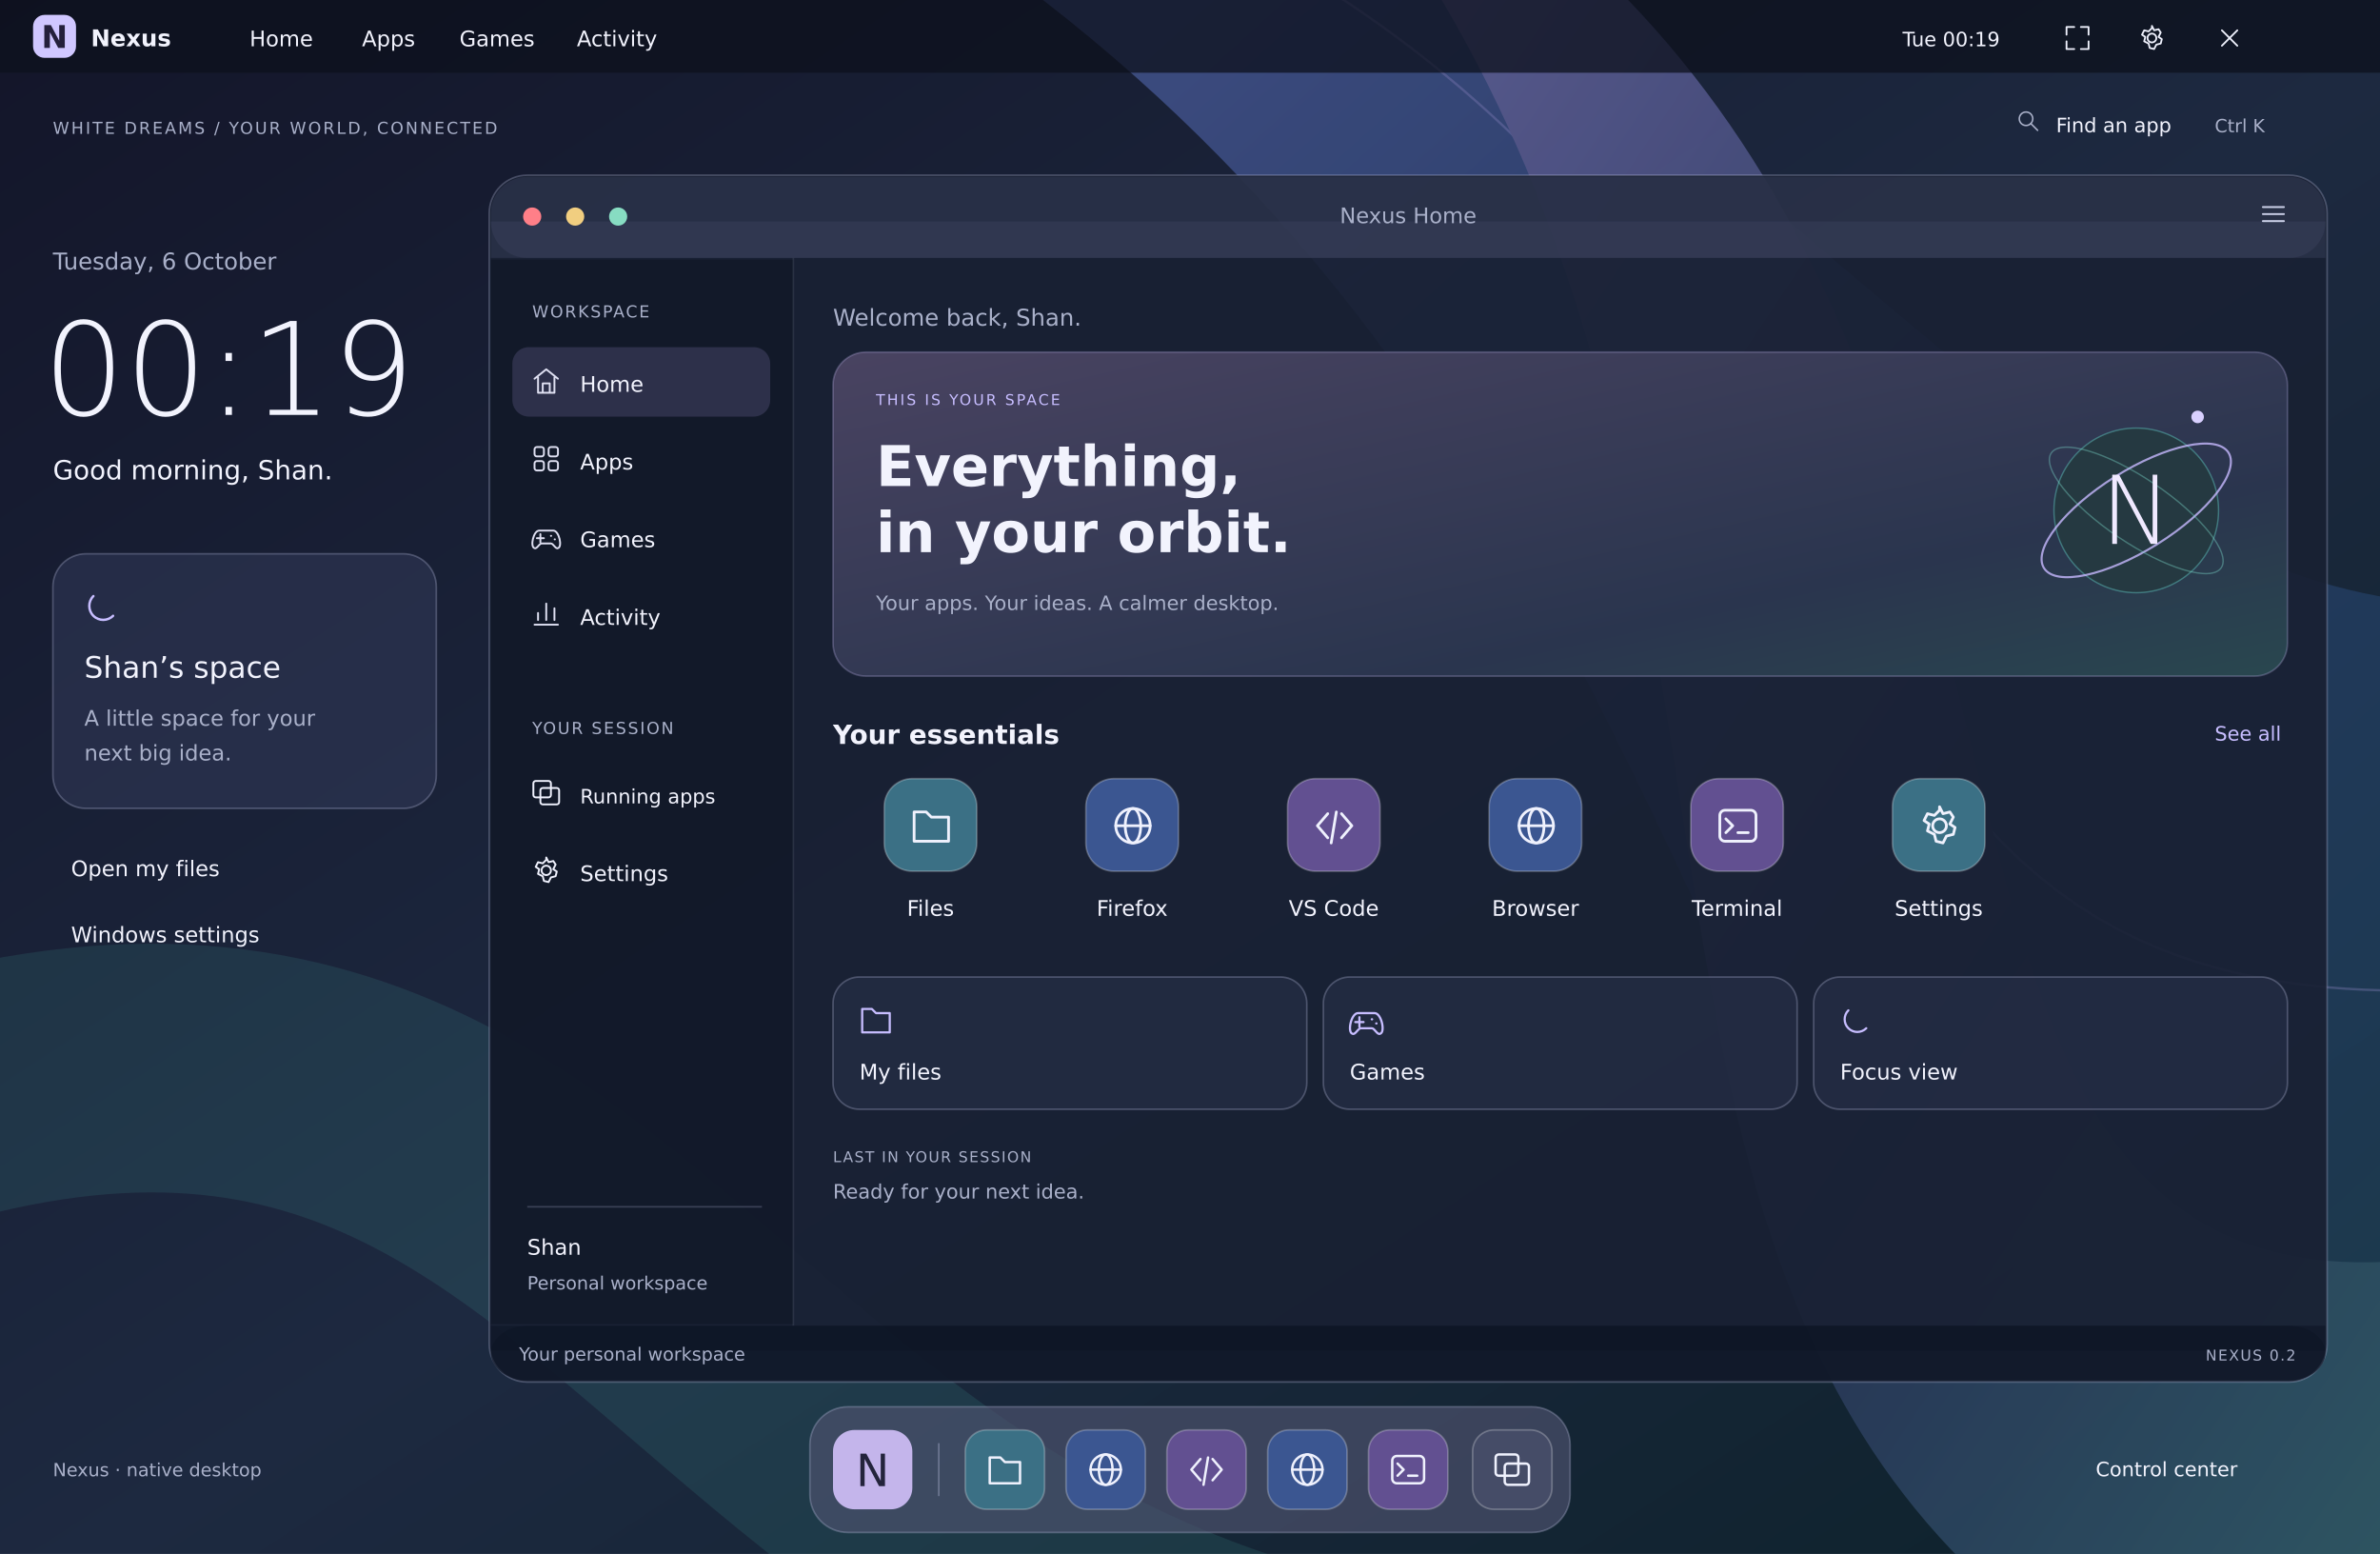
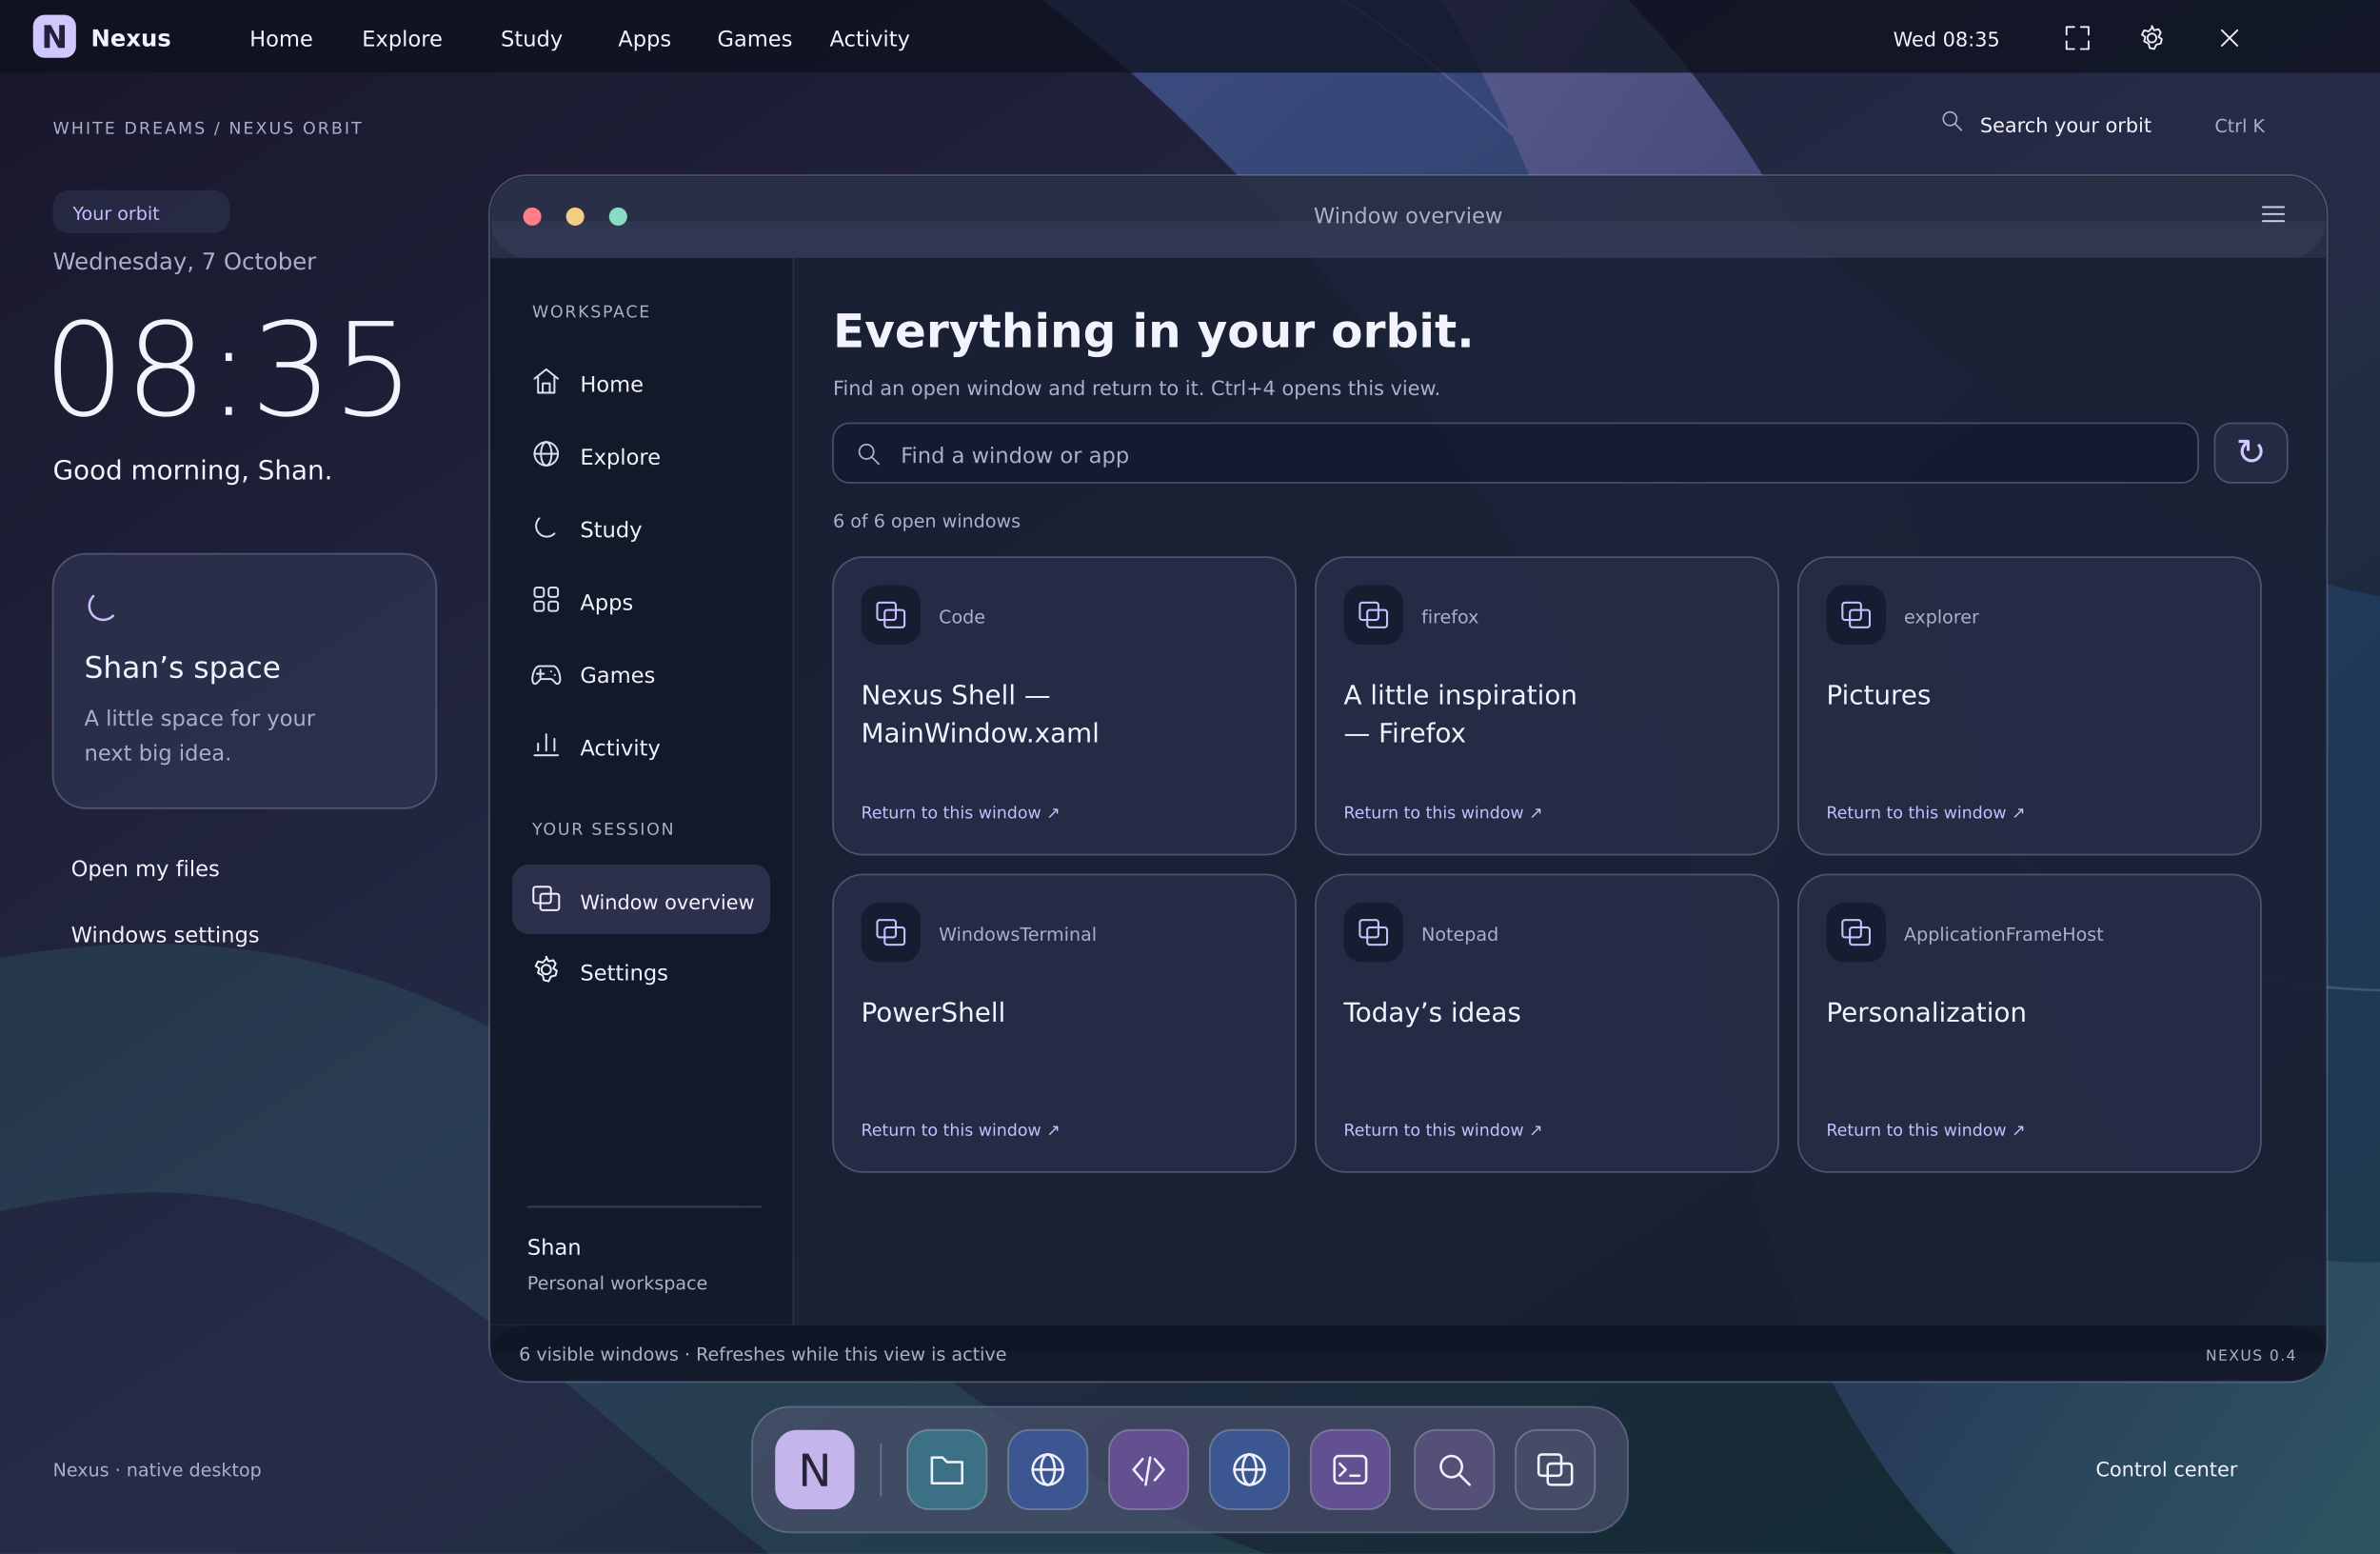
<svg xmlns="http://www.w3.org/2000/svg" width="1440" height="940" viewBox="0 0 1440 940" role="img">
  <defs>
    <linearGradient id="wallpaper" x2="1" y2="1">
-       <stop stop-color="#131529" />
-       <stop offset=".52" stop-color="#1D2940" />
-       <stop offset="1" stop-color="#0D222B" />
+       <stop stop-color="#18162B" />
+       <stop offset=".52" stop-color="#262C47" />
+       <stop offset="1" stop-color="#0F2A2F" />
    </linearGradient>
    <linearGradient id="hero" x2="1" y2="1">
      <stop stop-color="#494361" />
      <stop offset=".7" stop-color="#2A354E" />
      <stop offset="1" stop-color="#29474F" />
    </linearGradient>
  </defs>
  <g font-family="DejaVu Sans, sans-serif">
    <rect x="0" y="0" width="1440" height="940" rx="0" fill="url(#wallpaper)" fill-opacity="1" />
    <g transform="translate(-32,0) scale(.94)" opacity=".85">
      <defs>
        <linearGradient id="ribbon0" x2="1" y2="1">
          <stop offset="0" stop-color="#5360A2" />
          <stop offset="0.5" stop-color="#253C67" />
          <stop offset="1" stop-color="#183D43" />
        </linearGradient>
      </defs>
      <path d="M 430,-160 C 1240,-170 1320,640 1870,310 L 1870,1110 C 970,1200 1360,240 430,-160 Z" fill="url(#ribbon0)" />
      <path d="M 640,-120 C 1400,120 1050,750 1750,620" fill="none" stroke="#978ED1" stroke-opacity="0.376" stroke-width="1.5" />
      <defs>
        <linearGradient id="ribbon2" x2="1" y2="1">
          <stop offset="0" stop-color="#7270AF" />
          <stop offset="0.55" stop-color="#29365B" />
          <stop offset="1" stop-color="#387373" />
        </linearGradient>
      </defs>
      <path d="M 840,-160 C 1530,120 1100,990 1720,780 L 1740,1190 C 840,1060 1340,360 840,-160 Z" fill="url(#ribbon2)" />
      <path d="M -190,780 C 510,430 400,1190 1200,1110" fill="none" stroke="#5DDDCE" stroke-opacity="0.125" stroke-width="160" />
    </g>
    <rect x="0" y="0" width="1440" height="44" rx="0" fill="#0C111D" fill-opacity="0.75" />
    <rect x="20" y="9" width="26" height="26" rx="7" fill="#D0C7FF" fill-opacity="1" />
    <text x="33" y="29" font-size="19" fill="#24203B" font-weight="600" text-anchor="middle">N</text>
    <text x="55" y="28" font-size="14" fill="#F2F3FD" font-weight="600" text-anchor="start">Nexus</text>
    <text x="151" y="28" font-size="13" fill="#F2F3FD" font-weight="400" text-anchor="start">Home</text>
-     <text x="219" y="28" font-size="13" fill="#F2F3FD" font-weight="400" text-anchor="start">Apps</text>
-     <text x="278" y="28" font-size="13" fill="#F2F3FD" font-weight="400" text-anchor="start">Games</text>
-     <text x="349" y="28" font-size="13" fill="#F2F3FD" font-weight="400" text-anchor="start">Activity</text>
-     <text x="1210" y="28" font-size="12" fill="#F2F3FD" font-weight="400" text-anchor="end">Tue  00:19</text>
+     <text x="219" y="28" font-size="13" fill="#F2F3FD" font-weight="400" text-anchor="start">Explore</text>
+     <text x="303" y="28" font-size="13" fill="#F2F3FD" font-weight="400" text-anchor="start">Study</text>
+     <text x="374" y="28" font-size="13" fill="#F2F3FD" font-weight="400" text-anchor="start">Apps</text>
+     <text x="434" y="28" font-size="13" fill="#F2F3FD" font-weight="400" text-anchor="start">Games</text>
+     <text x="502" y="28" font-size="13" fill="#F2F3FD" font-weight="400" text-anchor="start">Activity</text>
+     <text x="1210" y="28" font-size="12" fill="#F2F3FD" font-weight="400" text-anchor="end">Wed  08:35</text>
    <g transform="translate(1249,15) scale(0.6666667)" fill="none" stroke="#EFF1FD" stroke-width="1.6" stroke-linecap="round" stroke-linejoin="round">
      <path d="M2 9V2h7m6 0h7v7M2 15v7h7m6 0h7v-7" />
    </g>
    <g transform="translate(1294,15) scale(0.6666667)" fill="none" stroke="#EFF1FD" stroke-width="1.6" stroke-linecap="round" stroke-linejoin="round">
      <circle cx="12" cy="12" r="4" />
      <path d="m12 1 2 4 4-1 2 3-2 4 3 2-1 4-4 1-2 4-4-1-1-4-4-2 1-4-3-2 2-4 4 1 3-3Z" />
    </g>
    <g transform="translate(1341,15) scale(0.6666667)" fill="none" stroke="#EFF1FD" stroke-width="1.6" stroke-linecap="round" stroke-linejoin="round">
      <path d="m5 5 14 14M5 19 19 5" />
    </g>
-     <text x="32" y="81" font-size="10" fill="#A9B0C9" font-weight="400" text-anchor="start" letter-spacing="1.2">WHITE DREAMS  /  YOUR WORLD, CONNECTED</text>
-     <g transform="translate(1220,66) scale(0.5833333)" fill="none" stroke="#A9B0C9" stroke-width="1.6" stroke-linecap="round" stroke-linejoin="round">
+     <text x="32" y="81" font-size="10" fill="#A9B0C9" font-weight="400" text-anchor="start" letter-spacing="1.2">WHITE DREAMS  /  NEXUS ORBIT</text>
+     <g transform="translate(1174,66) scale(0.5833333)" fill="none" stroke="#A9B0C9" stroke-width="1.6" stroke-linecap="round" stroke-linejoin="round">
      <circle cx="10" cy="10" r="7" />
      <path d="m15 15 7 7" />
    </g>
-     <text x="1244" y="80" font-size="12" fill="#F2F3FD" font-weight="400" text-anchor="start">Find an app</text>
+     <text x="1198" y="80" font-size="12" fill="#F2F3FD" font-weight="400" text-anchor="start">Search your orbit</text>
    <text x="1340" y="80" font-size="11" fill="#A9B0C9" font-weight="400" text-anchor="start">Ctrl K</text>
-     <text x="32" y="163" font-size="14" fill="#A9B0C9" font-weight="400" text-anchor="start">Tuesday, 6 October</text>
-     <text x="26" y="251" font-size="78" fill="#F2F3FD" font-weight="300" text-anchor="start">00:19</text>
+     <rect x="32" y="115" width="107" height="26" rx="10" fill="#3E4565" fill-opacity="0.35" />
+     <text x="44" y="133" font-size="11" fill="#C7BDFF" font-weight="400" text-anchor="start">Your orbit</text>
+     <text x="32" y="163" font-size="14" fill="#A9B0C9" font-weight="400" text-anchor="start">Wednesday, 7 October</text>
+     <text x="26" y="251" font-size="78" fill="#F2F3FD" font-weight="300" text-anchor="start">08:35</text>
    <text x="32" y="290" font-size="16" fill="#F2F3FD" font-weight="400" text-anchor="start">Good morning, Shan.</text>
    <rect x="32" y="335" width="232" height="154" rx="20" fill="#353C5C" fill-opacity="0.5" stroke="#D9DEFF" stroke-opacity=".25" />
    <g transform="translate(51,356) scale(0.9166667)" fill="none" stroke="#C7BDFF" stroke-width="1.6" stroke-linecap="round" stroke-linejoin="round">
      <path d="M19 18a9 9 0 0 1-13-13 9 9 0 1 0 13 13Z" />
    </g>
    <text x="51" y="410" font-size="18" fill="#F2F3FD" font-weight="400" text-anchor="start">Shan’s space</text>
    <text x="51" y="439" font-size="13" fill="#A9B0C9" font-weight="400" text-anchor="start">A little space for your</text>
    <text x="51" y="460" font-size="13" fill="#A9B0C9" font-weight="400" text-anchor="start">next big idea.</text>
    <text x="43" y="530" font-size="13" fill="#F2F3FD" font-weight="400" text-anchor="start">Open my files</text>
    <text x="43" y="570" font-size="13" fill="#F2F3FD" font-weight="400" text-anchor="start">Windows settings</text>
    <rect x="296" y="106" width="1112" height="730" rx="23" fill="#192033" fill-opacity="0.91" stroke="#D9DEFF" stroke-opacity=".25" />
    <rect x="297" y="107" width="1110" height="49" rx="22" fill="#3C435F" fill-opacity="0.44" />
    <rect x="297" y="134" width="1110" height="22" rx="0" fill="#3C435F" fill-opacity="0.44" />
    <circle cx="322" cy="131" r="5.5" fill="#FF7F88" />
    <circle cx="348" cy="131" r="5.5" fill="#F1CE80" />
    <circle cx="374" cy="131" r="5.5" fill="#87DCC2" />
-     <text x="852" y="135" font-size="13" fill="#A9B0C9" font-weight="400" text-anchor="middle">Nexus Home</text>
+     <text x="852" y="135" font-size="13" fill="#A9B0C9" font-weight="400" text-anchor="middle">Window overview</text>
    <g transform="translate(1367,121) scale(0.7083333)" fill="none" stroke="#CBD0E8" stroke-width="1.6" stroke-linecap="round" stroke-linejoin="round">
      <path d="M3 6h18M3 12h18M3 18h18" />
    </g>
    <rect x="297" y="157" width="183" height="644" rx="0" fill="#0D1321" fill-opacity="0.5" />
    <path d="M480 156v646" stroke="#D9DEFF" stroke-opacity=".1" />
    <text x="322" y="192" font-size="10" fill="#A9B0C9" font-weight="400" text-anchor="start" letter-spacing="1.0">WORKSPACE</text>
-     <rect x="310" y="210" width="156" height="42" rx="10" fill="#BEABF8" fill-opacity="0.16" />
    <g transform="translate(322,222) scale(0.7083333)" fill="none" stroke="#DEDFF1" stroke-width="1.6" stroke-linecap="round" stroke-linejoin="round">
      <path d="m2 10 10-8 10 8M5 9v13h14V9m-10 13v-8h6v8" />
    </g>
    <text x="351" y="237" font-size="13" fill="#F2F3FD" font-weight="400" text-anchor="start">Home</text>
-     <g transform="translate(322,269) scale(0.7083333)" fill="none" stroke="#DEDFF1" stroke-width="1.6" stroke-linecap="round" stroke-linejoin="round">
+     <g transform="translate(322,266) scale(0.7083333)" fill="none" stroke="#DEDFF1" stroke-width="1.6" stroke-linecap="round" stroke-linejoin="round">
+       <circle cx="12" cy="12" r="10" />
+       <ellipse cx="12" cy="12" rx="4.5" ry="10" />
+       <path d="M2 12h20" />
+     </g>
+     <text x="351" y="281" font-size="13" fill="#F2F3FD" font-weight="400" text-anchor="start">Explore</text>
+     <g transform="translate(322,310) scale(0.7083333)" fill="none" stroke="#DEDFF1" stroke-width="1.6" stroke-linecap="round" stroke-linejoin="round">
+       <path d="M19 18a9 9 0 0 1-13-13 9 9 0 1 0 13 13Z" />
+     </g>
+     <text x="351" y="325" font-size="13" fill="#F2F3FD" font-weight="400" text-anchor="start">Study</text>
+     <g transform="translate(322,354) scale(0.7083333)" fill="none" stroke="#DEDFF1" stroke-width="1.6" stroke-linecap="round" stroke-linejoin="round">
      <rect x="2" y="2" width="8" height="8" rx="2" />
      <rect x="14" y="2" width="8" height="8" rx="2" />
      <rect x="2" y="14" width="8" height="8" rx="2" />
      <rect x="14" y="14" width="8" height="8" rx="2" />
    </g>
-     <text x="351" y="284" font-size="13" fill="#F2F3FD" font-weight="400" text-anchor="start">Apps</text>
-     <g transform="translate(322,316) scale(0.7083333)" fill="none" stroke="#DEDFF1" stroke-width="1.6" stroke-linecap="round" stroke-linejoin="round">
+     <text x="351" y="369" font-size="13" fill="#F2F3FD" font-weight="400" text-anchor="start">Apps</text>
+     <g transform="translate(322,398) scale(0.7083333)" fill="none" stroke="#DEDFF1" stroke-width="1.6" stroke-linecap="round" stroke-linejoin="round">
      <path d="M6 7h12c5 0 8 14 4 15-2 1-4-4-6-4H8c-2 0-4 5-6 4C-2 21 1 7 6 7Z" />
      <path d="M7 10v7m-3-3.5h6m6-2h.2m3 3h.2" />
    </g>
-     <text x="351" y="331" font-size="13" fill="#F2F3FD" font-weight="400" text-anchor="start">Games</text>
-     <g transform="translate(322,363) scale(0.7083333)" fill="none" stroke="#DEDFF1" stroke-width="1.6" stroke-linecap="round" stroke-linejoin="round">
+     <text x="351" y="413" font-size="13" fill="#F2F3FD" font-weight="400" text-anchor="start">Games</text>
+     <g transform="translate(322,442) scale(0.7083333)" fill="none" stroke="#DEDFF1" stroke-width="1.6" stroke-linecap="round" stroke-linejoin="round">
      <path d="M2 21h20M5 17v-6m7 6V3m7 14V7" />
    </g>
-     <text x="351" y="378" font-size="13" fill="#F2F3FD" font-weight="400" text-anchor="start">Activity</text>
-     <text x="322" y="444" font-size="10" fill="#A9B0C9" font-weight="400" text-anchor="start" letter-spacing="1.0">YOUR SESSION</text>
-     <g transform="translate(322,471) scale(0.7083333)" fill="none" stroke="#EFF1FD" stroke-width="1.6" stroke-linecap="round" stroke-linejoin="round">
-       <rect x="1" y="2" width="15" height="14" rx="2" />
-       <rect x="7" y="8" width="16" height="14" rx="2" />
-     </g>
-     <text x="351" y="486" font-size="12" fill="#F2F3FD" font-weight="400" text-anchor="start">Running apps</text>
-     <g transform="translate(322,518) scale(0.7083333)" fill="none" stroke="#EFF1FD" stroke-width="1.6" stroke-linecap="round" stroke-linejoin="round">
+     <text x="351" y="457" font-size="13" fill="#F2F3FD" font-weight="400" text-anchor="start">Activity</text>
+     <text x="322" y="505" font-size="10" fill="#A9B0C9" font-weight="400" text-anchor="start" letter-spacing="1.0">YOUR SESSION</text>
+     <rect x="310" y="523" width="156" height="42" rx="10" fill="#BEABF8" fill-opacity="0.16" />
+     <g transform="translate(322,535) scale(0.7083333)" fill="none" stroke="#EFF1FD" stroke-width="1.6" stroke-linecap="round" stroke-linejoin="round">
+       <rect x="1" y="2" width="15" height="14" rx="2" />
+       <rect x="7" y="8" width="16" height="14" rx="2" />
+     </g>
+     <text x="351" y="550" font-size="12" fill="#F2F3FD" font-weight="400" text-anchor="start">Window overview</text>
+     <g transform="translate(322,578) scale(0.7083333)" fill="none" stroke="#EFF1FD" stroke-width="1.6" stroke-linecap="round" stroke-linejoin="round">
      <circle cx="12" cy="12" r="4" />
      <path d="m12 1 2 4 4-1 2 3-2 4 3 2-1 4-4 1-2 4-4-1-1-4-4-2 1-4-3-2 2-4 4 1 3-3Z" />
    </g>
-     <text x="351" y="533" font-size="13" fill="#F2F3FD" font-weight="400" text-anchor="start">Settings</text>
+     <text x="351" y="593" font-size="13" fill="#F2F3FD" font-weight="400" text-anchor="start">Settings</text>
    <path d="M319 730h142" stroke="#D9DEFF" stroke-opacity=".2" />
    <text x="319" y="759" font-size="13" fill="#F2F3FD" font-weight="400" text-anchor="start">Shan</text>
    <text x="319" y="780" font-size="11" fill="#A9B0C9" font-weight="400" text-anchor="start">Personal workspace</text>
-     <text x="504" y="197" font-size="14" fill="#A9B0C9" font-weight="400" text-anchor="start">Welcome back, Shan.</text>
-     <rect x="504" y="213" width="880" height="196" rx="20" fill="url(#hero)" fill-opacity="1" stroke="#D2C7FF" stroke-opacity=".25" />
-     <text x="530" y="245" font-size="9" fill="#C7BDFF" font-weight="400" text-anchor="start" letter-spacing="1.2">THIS IS YOUR SPACE</text>
-     <text x="530" y="294" font-size="34" fill="#F2F3FD" font-weight="600" text-anchor="start">Everything,</text>
-     <text x="530" y="334" font-size="34" fill="#F2F3FD" font-weight="600" text-anchor="start">in your orbit.</text>
-     <text x="530" y="369" font-size="12" fill="#A9B0C9" font-weight="400" text-anchor="start">Your apps. Your ideas. A calmer desktop.</text>
-     <g transform="translate(1225,237) scale(.844)">
-       <circle cx="80" cy="85" r="59" fill="#253941" stroke="#5BBAB7" stroke-opacity=".5" />
-       <ellipse cx="80" cy="85" rx="78" ry="28.5" transform="rotate(-32 80 85)" fill="none" stroke="#C6B9FF" stroke-opacity=".8" stroke-width="1.5" />
-       <ellipse cx="80" cy="85" rx="73.5" ry="23" transform="rotate(34 80 85)" fill="none" stroke="#7EE0D0" stroke-opacity=".38" />
-       <text x="80" y="109" font-size="68" fill="#F0E9FF" font-weight="300" text-anchor="middle">N</text>
-       <circle cx="124" cy="18" r="4.5" fill="#D9D0FF" />
-     </g>
-     <text x="504" y="450" font-size="16" fill="#F2F3FD" font-weight="600" text-anchor="start">Your essentials</text>
-     <text x="1340" y="448" font-size="12" fill="#C7BDFF" font-weight="400" text-anchor="start">See all</text>
-     <rect x="535" y="471" width="56" height="56" rx="17" fill="#3B7085" fill-opacity="1" stroke="#FFFFFF" stroke-opacity=".25" />
-     <g transform="translate(551,487) scale(1.041667)" fill="none" stroke="#EFF1FD" stroke-width="1.6" stroke-linecap="round" stroke-linejoin="round">
+     <text x="504" y="210" font-size="28" fill="#F2F3FD" font-weight="600" text-anchor="start">Everything in your orbit.</text>
+     <text x="504" y="239" font-size="12" fill="#A9B0C9" font-weight="400" text-anchor="start">Find an open window and return to it. Ctrl+4 opens this view.</text>
+     <rect x="504" y="256" width="826" height="36" rx="10" fill="#141B30" fill-opacity="0.9" stroke="#D9DEFF" stroke-opacity=".25" />
+     <g transform="translate(518,267) scale(0.625)" fill="none" stroke="#A9B0C9" stroke-width="1.6" stroke-linecap="round" stroke-linejoin="round">
+       <circle cx="10" cy="10" r="7" />
+       <path d="m15 15 7 7" />
+     </g>
+     <text x="545" y="280" font-size="13" fill="#A9B0C9" font-weight="400" text-anchor="start">Find a window or app</text>
+     <rect x="1340" y="256" width="44" height="36" rx="10" fill="#252D45" fill-opacity="0.8" stroke="#D9DEFF" stroke-opacity=".25" />
+     <text x="1362" y="281" font-size="22" fill="#D2C7FF" font-weight="400" text-anchor="middle">↻</text>
+     <text x="504" y="319" font-size="11" fill="#A9B0C9" font-weight="400" text-anchor="start">6 of 6 open windows</text>
+     <rect x="504" y="337" width="280" height="180" rx="18" fill="#252D45" fill-opacity="0.94" stroke="#D9DEFF" stroke-opacity=".25" />
+     <rect x="521" y="354" width="36" height="36" rx="11" fill="#151D30" fill-opacity="1" />
+     <g transform="translate(530,363) scale(0.75)" fill="none" stroke="#C7BDFF" stroke-width="1.6" stroke-linecap="round" stroke-linejoin="round">
+       <rect x="1" y="2" width="15" height="14" rx="2" />
+       <rect x="7" y="8" width="16" height="14" rx="2" />
+     </g>
+     <text x="568" y="377" font-size="11" fill="#A9B0C9" font-weight="400" text-anchor="start">Code</text>
+     <text x="521" y="426" font-size="16" fill="#F2F3FD" font-weight="400" text-anchor="start">Nexus Shell —</text>
+     <text x="521" y="449" font-size="16" fill="#F2F3FD" font-weight="400" text-anchor="start">MainWindow.xaml</text>
+     <text x="521" y="495" font-size="10" fill="#C7BDFF" font-weight="400" text-anchor="start">Return to this window ↗</text>
+     <rect x="796" y="337" width="280" height="180" rx="18" fill="#252D45" fill-opacity="0.94" stroke="#D9DEFF" stroke-opacity=".25" />
+     <rect x="813" y="354" width="36" height="36" rx="11" fill="#151D30" fill-opacity="1" />
+     <g transform="translate(822,363) scale(0.75)" fill="none" stroke="#C7BDFF" stroke-width="1.6" stroke-linecap="round" stroke-linejoin="round">
+       <rect x="1" y="2" width="15" height="14" rx="2" />
+       <rect x="7" y="8" width="16" height="14" rx="2" />
+     </g>
+     <text x="860" y="377" font-size="11" fill="#A9B0C9" font-weight="400" text-anchor="start">firefox</text>
+     <text x="813" y="426" font-size="16" fill="#F2F3FD" font-weight="400" text-anchor="start">A little inspiration</text>
+     <text x="813" y="449" font-size="16" fill="#F2F3FD" font-weight="400" text-anchor="start">— Firefox</text>
+     <text x="813" y="495" font-size="10" fill="#C7BDFF" font-weight="400" text-anchor="start">Return to this window ↗</text>
+     <rect x="1088" y="337" width="280" height="180" rx="18" fill="#252D45" fill-opacity="0.94" stroke="#D9DEFF" stroke-opacity=".25" />
+     <rect x="1105" y="354" width="36" height="36" rx="11" fill="#151D30" fill-opacity="1" />
+     <g transform="translate(1114,363) scale(0.75)" fill="none" stroke="#C7BDFF" stroke-width="1.6" stroke-linecap="round" stroke-linejoin="round">
+       <rect x="1" y="2" width="15" height="14" rx="2" />
+       <rect x="7" y="8" width="16" height="14" rx="2" />
+     </g>
+     <text x="1152" y="377" font-size="11" fill="#A9B0C9" font-weight="400" text-anchor="start">explorer</text>
+     <text x="1105" y="426" font-size="16" fill="#F2F3FD" font-weight="400" text-anchor="start">Pictures</text>
+     <text x="1105" y="495" font-size="10" fill="#C7BDFF" font-weight="400" text-anchor="start">Return to this window ↗</text>
+     <rect x="504" y="529" width="280" height="180" rx="18" fill="#252D45" fill-opacity="0.94" stroke="#D9DEFF" stroke-opacity=".25" />
+     <rect x="521" y="546" width="36" height="36" rx="11" fill="#151D30" fill-opacity="1" />
+     <g transform="translate(530,555) scale(0.75)" fill="none" stroke="#C7BDFF" stroke-width="1.6" stroke-linecap="round" stroke-linejoin="round">
+       <rect x="1" y="2" width="15" height="14" rx="2" />
+       <rect x="7" y="8" width="16" height="14" rx="2" />
+     </g>
+     <text x="568" y="569" font-size="11" fill="#A9B0C9" font-weight="400" text-anchor="start">WindowsTerminal</text>
+     <text x="521" y="618" font-size="16" fill="#F2F3FD" font-weight="400" text-anchor="start">PowerShell</text>
+     <text x="521" y="687" font-size="10" fill="#C7BDFF" font-weight="400" text-anchor="start">Return to this window ↗</text>
+     <rect x="796" y="529" width="280" height="180" rx="18" fill="#252D45" fill-opacity="0.94" stroke="#D9DEFF" stroke-opacity=".25" />
+     <rect x="813" y="546" width="36" height="36" rx="11" fill="#151D30" fill-opacity="1" />
+     <g transform="translate(822,555) scale(0.75)" fill="none" stroke="#C7BDFF" stroke-width="1.6" stroke-linecap="round" stroke-linejoin="round">
+       <rect x="1" y="2" width="15" height="14" rx="2" />
+       <rect x="7" y="8" width="16" height="14" rx="2" />
+     </g>
+     <text x="860" y="569" font-size="11" fill="#A9B0C9" font-weight="400" text-anchor="start">Notepad</text>
+     <text x="813" y="618" font-size="16" fill="#F2F3FD" font-weight="400" text-anchor="start">Today’s ideas</text>
+     <text x="813" y="687" font-size="10" fill="#C7BDFF" font-weight="400" text-anchor="start">Return to this window ↗</text>
+     <rect x="1088" y="529" width="280" height="180" rx="18" fill="#252D45" fill-opacity="0.94" stroke="#D9DEFF" stroke-opacity=".25" />
+     <rect x="1105" y="546" width="36" height="36" rx="11" fill="#151D30" fill-opacity="1" />
+     <g transform="translate(1114,555) scale(0.75)" fill="none" stroke="#C7BDFF" stroke-width="1.6" stroke-linecap="round" stroke-linejoin="round">
+       <rect x="1" y="2" width="15" height="14" rx="2" />
+       <rect x="7" y="8" width="16" height="14" rx="2" />
+     </g>
+     <text x="1152" y="569" font-size="11" fill="#A9B0C9" font-weight="400" text-anchor="start">ApplicationFrameHost</text>
+     <text x="1105" y="618" font-size="16" fill="#F2F3FD" font-weight="400" text-anchor="start">Personalization</text>
+     <text x="1105" y="687" font-size="10" fill="#C7BDFF" font-weight="400" text-anchor="start">Return to this window ↗</text>
+     <rect x="297" y="802" width="1110" height="33" rx="22" fill="#0E1525" fill-opacity="0.63" />
+     <rect x="297" y="802" width="1110" height="15" rx="0" fill="#0E1525" fill-opacity="0.63" />
+     <text x="314" y="823" font-size="11" fill="#A9B0C9" font-weight="400" text-anchor="start">6 visible windows · Refreshes while this view is active</text>
+     <text x="1389" y="823" font-size="9" fill="#A9B0C9" font-weight="400" text-anchor="end" letter-spacing="0.8">NEXUS  0.4</text>
+     <text x="32" y="893" font-size="11" fill="#A9B0C9" font-weight="400" text-anchor="start">Nexus · native desktop</text>
+     <text x="1268" y="893" font-size="12" fill="#F2F3FD" font-weight="400" text-anchor="start">Control center</text>
+     <rect x="455" y="851" width="530" height="76" rx="23" fill="#4C526D" fill-opacity="0.69" stroke="#DFDFFF" stroke-opacity=".25" />
+     <rect x="469" y="865" width="48" height="48" rx="13" fill="#C4B5EB" fill-opacity="1" />
+     <text x="493" y="899" font-size="27" fill="#24243C" font-weight="400" text-anchor="middle">N</text>
+     <path d="M533 873v32" stroke="#D9DEFF" stroke-opacity=".3" />
+     <rect x="549" y="865" width="48" height="48" rx="13" fill="#3B7085" fill-opacity="1" stroke="#FFFFFF" stroke-opacity=".25" />
+     <g transform="translate(562,878) scale(0.9166667)" fill="none" stroke="#EFF1FD" stroke-width="1.6" stroke-linecap="round" stroke-linejoin="round">
      <path d="M2 7V4h7l3 3h10v14H2Z" />
    </g>
-     <text x="563" y="554" font-size="13" fill="#F2F3FD" font-weight="400" text-anchor="middle">Files</text>
-     <rect x="657" y="471" width="56" height="56" rx="17" fill="#3B5691" fill-opacity="1" stroke="#FFFFFF" stroke-opacity=".25" />
-     <g transform="translate(673,487) scale(1.041667)" fill="none" stroke="#EFF1FD" stroke-width="1.6" stroke-linecap="round" stroke-linejoin="round">
+     <rect x="610" y="865" width="48" height="48" rx="13" fill="#3B5691" fill-opacity="1" stroke="#FFFFFF" stroke-opacity=".25" />
+     <g transform="translate(623,878) scale(0.9166667)" fill="none" stroke="#EFF1FD" stroke-width="1.6" stroke-linecap="round" stroke-linejoin="round">
      <circle cx="12" cy="12" r="10" />
      <ellipse cx="12" cy="12" rx="4.5" ry="10" />
      <path d="M2 12h20" />
    </g>
-     <text x="685" y="554" font-size="13" fill="#F2F3FD" font-weight="400" text-anchor="middle">Firefox</text>
-     <rect x="779" y="471" width="56" height="56" rx="17" fill="#625091" fill-opacity="1" stroke="#FFFFFF" stroke-opacity=".25" />
-     <g transform="translate(795,487) scale(1.041667)" fill="none" stroke="#EFF1FD" stroke-width="1.6" stroke-linecap="round" stroke-linejoin="round">
+     <rect x="671" y="865" width="48" height="48" rx="13" fill="#625091" fill-opacity="1" stroke="#FFFFFF" stroke-opacity=".25" />
+     <g transform="translate(684,878) scale(0.9166667)" fill="none" stroke="#EFF1FD" stroke-width="1.6" stroke-linecap="round" stroke-linejoin="round">
      <path d="m8 5-6 7 6 7m8-14 6 7-6 7m-3-15-3 18" />
    </g>
-     <text x="807" y="554" font-size="13" fill="#F2F3FD" font-weight="400" text-anchor="middle">VS Code</text>
-     <rect x="901" y="471" width="56" height="56" rx="17" fill="#3B5691" fill-opacity="1" stroke="#FFFFFF" stroke-opacity=".25" />
-     <g transform="translate(917,487) scale(1.041667)" fill="none" stroke="#EFF1FD" stroke-width="1.6" stroke-linecap="round" stroke-linejoin="round">
+     <rect x="732" y="865" width="48" height="48" rx="13" fill="#3B5691" fill-opacity="1" stroke="#FFFFFF" stroke-opacity=".25" />
+     <g transform="translate(745,878) scale(0.9166667)" fill="none" stroke="#EFF1FD" stroke-width="1.6" stroke-linecap="round" stroke-linejoin="round">
      <circle cx="12" cy="12" r="10" />
      <ellipse cx="12" cy="12" rx="4.5" ry="10" />
      <path d="M2 12h20" />
    </g>
-     <text x="929" y="554" font-size="13" fill="#F2F3FD" font-weight="400" text-anchor="middle">Browser</text>
-     <rect x="1023" y="471" width="56" height="56" rx="17" fill="#625091" fill-opacity="1" stroke="#FFFFFF" stroke-opacity=".25" />
-     <g transform="translate(1039,487) scale(1.041667)" fill="none" stroke="#EFF1FD" stroke-width="1.6" stroke-linecap="round" stroke-linejoin="round">
+     <rect x="793" y="865" width="48" height="48" rx="13" fill="#625091" fill-opacity="1" stroke="#FFFFFF" stroke-opacity=".25" />
+     <g transform="translate(806,878) scale(0.9166667)" fill="none" stroke="#EFF1FD" stroke-width="1.6" stroke-linecap="round" stroke-linejoin="round">
      <rect x="1.5" y="3" width="21" height="18" rx="3" />
      <path d="m5 8 4 4-4 4m7 0h6" />
    </g>
-     <text x="1051" y="554" font-size="13" fill="#F2F3FD" font-weight="400" text-anchor="middle">Terminal</text>
-     <rect x="1145" y="471" width="56" height="56" rx="17" fill="#3B7085" fill-opacity="1" stroke="#FFFFFF" stroke-opacity=".25" />
-     <g transform="translate(1161,487) scale(1.041667)" fill="none" stroke="#EFF1FD" stroke-width="1.6" stroke-linecap="round" stroke-linejoin="round">
-       <circle cx="12" cy="12" r="4" />
-       <path d="m12 1 2 4 4-1 2 3-2 4 3 2-1 4-4 1-2 4-4-1-1-4-4-2 1-4-3-2 2-4 4 1 3-3Z" />
-     </g>
-     <text x="1173" y="554" font-size="13" fill="#F2F3FD" font-weight="400" text-anchor="middle">Settings</text>
-     <rect x="504.0" y="591" width="286.67" height="80" rx="16" fill="#252D45" fill-opacity="0.71" stroke="#D9DEFF" stroke-opacity=".25" />
-     <g transform="translate(520.0,607) scale(0.8333333)" fill="none" stroke="#C7BDFF" stroke-width="1.6" stroke-linecap="round" stroke-linejoin="round">
-       <path d="M2 7V4h7l3 3h10v14H2Z" />
-     </g>
-     <text x="520.0" y="653" font-size="13" fill="#F2F3FD" font-weight="400" text-anchor="start">My files</text>
-     <rect x="800.67" y="591" width="286.67" height="80" rx="16" fill="#252D45" fill-opacity="0.71" stroke="#D9DEFF" stroke-opacity=".25" />
-     <g transform="translate(816.67,607) scale(0.8333333)" fill="none" stroke="#C7BDFF" stroke-width="1.6" stroke-linecap="round" stroke-linejoin="round">
-       <path d="M6 7h12c5 0 8 14 4 15-2 1-4-4-6-4H8c-2 0-4 5-6 4C-2 21 1 7 6 7Z" />
-       <path d="M7 10v7m-3-3.5h6m6-2h.2m3 3h.2" />
-     </g>
-     <text x="816.67" y="653" font-size="13" fill="#F2F3FD" font-weight="400" text-anchor="start">Games</text>
-     <rect x="1097.34" y="591" width="286.67" height="80" rx="16" fill="#252D45" fill-opacity="0.71" stroke="#D9DEFF" stroke-opacity=".25" />
-     <g transform="translate(1113.34,607) scale(0.8333333)" fill="none" stroke="#C7BDFF" stroke-width="1.6" stroke-linecap="round" stroke-linejoin="round">
-       <path d="M19 18a9 9 0 0 1-13-13 9 9 0 1 0 13 13Z" />
-     </g>
-     <text x="1113.34" y="653" font-size="13" fill="#F2F3FD" font-weight="400" text-anchor="start">Focus view</text>
-     <text x="504" y="703" font-size="9" fill="#A9B0C9" font-weight="400" text-anchor="start" letter-spacing="0.8">LAST IN YOUR SESSION</text>
-     <text x="504" y="725" font-size="12" fill="#A9B0C9" font-weight="400" text-anchor="start">Ready for your next idea.</text>
-     <rect x="297" y="802" width="1110" height="33" rx="22" fill="#0E1525" fill-opacity="0.63" />
-     <rect x="297" y="802" width="1110" height="15" rx="0" fill="#0E1525" fill-opacity="0.63" />
-     <text x="314" y="823" font-size="11" fill="#A9B0C9" font-weight="400" text-anchor="start">Your personal workspace</text>
-     <text x="1389" y="823" font-size="9" fill="#A9B0C9" font-weight="400" text-anchor="end" letter-spacing="0.8">NEXUS  0.2</text>
-     <text x="32" y="893" font-size="11" fill="#A9B0C9" font-weight="400" text-anchor="start">Nexus · native desktop</text>
-     <text x="1268" y="893" font-size="12" fill="#F2F3FD" font-weight="400" text-anchor="start">Control center</text>
-     <rect x="490" y="851" width="460" height="76" rx="23" fill="#4C526D" fill-opacity="0.69" stroke="#DFDFFF" stroke-opacity=".25" />
-     <rect x="504" y="865" width="48" height="48" rx="13" fill="#C4B5EB" fill-opacity="1" />
-     <text x="528" y="899" font-size="27" fill="#24243C" font-weight="400" text-anchor="middle">N</text>
-     <path d="M568 873v32" stroke="#D9DEFF" stroke-opacity=".3" />
-     <rect x="584" y="865" width="48" height="48" rx="13" fill="#3B7085" fill-opacity="1" stroke="#FFFFFF" stroke-opacity=".25" />
-     <g transform="translate(597,878) scale(0.9166667)" fill="none" stroke="#EFF1FD" stroke-width="1.6" stroke-linecap="round" stroke-linejoin="round">
-       <path d="M2 7V4h7l3 3h10v14H2Z" />
-     </g>
-     <rect x="645" y="865" width="48" height="48" rx="13" fill="#3B5691" fill-opacity="1" stroke="#FFFFFF" stroke-opacity=".25" />
-     <g transform="translate(658,878) scale(0.9166667)" fill="none" stroke="#EFF1FD" stroke-width="1.6" stroke-linecap="round" stroke-linejoin="round">
-       <circle cx="12" cy="12" r="10" />
-       <ellipse cx="12" cy="12" rx="4.5" ry="10" />
-       <path d="M2 12h20" />
-     </g>
-     <rect x="706" y="865" width="48" height="48" rx="13" fill="#625091" fill-opacity="1" stroke="#FFFFFF" stroke-opacity=".25" />
-     <g transform="translate(719,878) scale(0.9166667)" fill="none" stroke="#EFF1FD" stroke-width="1.6" stroke-linecap="round" stroke-linejoin="round">
-       <path d="m8 5-6 7 6 7m8-14 6 7-6 7m-3-15-3 18" />
-     </g>
-     <rect x="767" y="865" width="48" height="48" rx="13" fill="#3B5691" fill-opacity="1" stroke="#FFFFFF" stroke-opacity=".25" />
-     <g transform="translate(780,878) scale(0.9166667)" fill="none" stroke="#EFF1FD" stroke-width="1.6" stroke-linecap="round" stroke-linejoin="round">
-       <circle cx="12" cy="12" r="10" />
-       <ellipse cx="12" cy="12" rx="4.5" ry="10" />
-       <path d="M2 12h20" />
-     </g>
-     <rect x="828" y="865" width="48" height="48" rx="13" fill="#625091" fill-opacity="1" stroke="#FFFFFF" stroke-opacity=".25" />
-     <g transform="translate(841,878) scale(0.9166667)" fill="none" stroke="#EFF1FD" stroke-width="1.6" stroke-linecap="round" stroke-linejoin="round">
-       <rect x="1.5" y="3" width="21" height="18" rx="3" />
-       <path d="m5 8 4 4-4 4m7 0h6" />
-     </g>
-     <rect x="891" y="865" width="48" height="48" rx="13" fill="#454C67" fill-opacity="1" stroke="#FFFFFF" stroke-opacity=".25" />
-     <g transform="translate(904,878) scale(0.9166667)" fill="none" stroke="#EFF1FD" stroke-width="1.6" stroke-linecap="round" stroke-linejoin="round">
+     <rect x="856" y="865" width="48" height="48" rx="13" fill="#545078" fill-opacity="1" stroke="#FFFFFF" stroke-opacity=".25" />
+     <g transform="translate(869,878) scale(0.9166667)" fill="none" stroke="#EFF1FD" stroke-width="1.6" stroke-linecap="round" stroke-linejoin="round">
+       <circle cx="10" cy="10" r="7" />
+       <path d="m15 15 7 7" />
+     </g>
+     <rect x="917" y="865" width="48" height="48" rx="13" fill="#454C67" fill-opacity="1" stroke="#FFFFFF" stroke-opacity=".25" />
+     <g transform="translate(930,878) scale(0.9166667)" fill="none" stroke="#EFF1FD" stroke-width="1.6" stroke-linecap="round" stroke-linejoin="round">
      <rect x="1" y="2" width="15" height="14" rx="2" />
      <rect x="7" y="8" width="16" height="14" rx="2" />
    </g>
  </g>
</svg>
